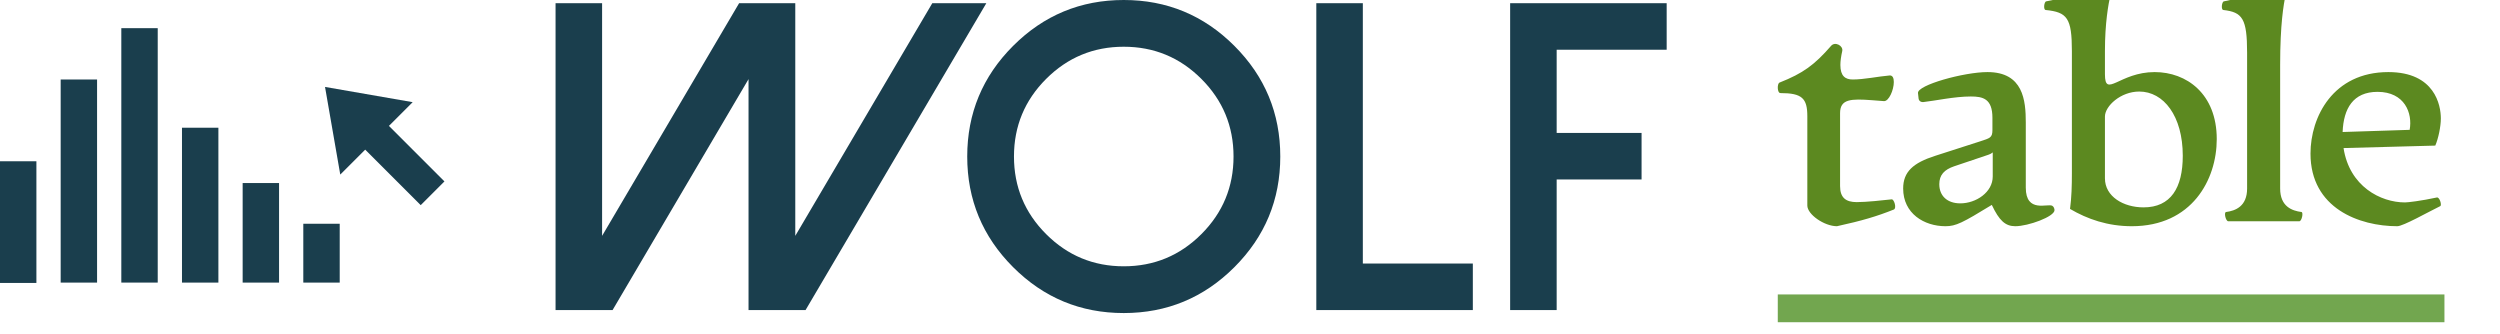
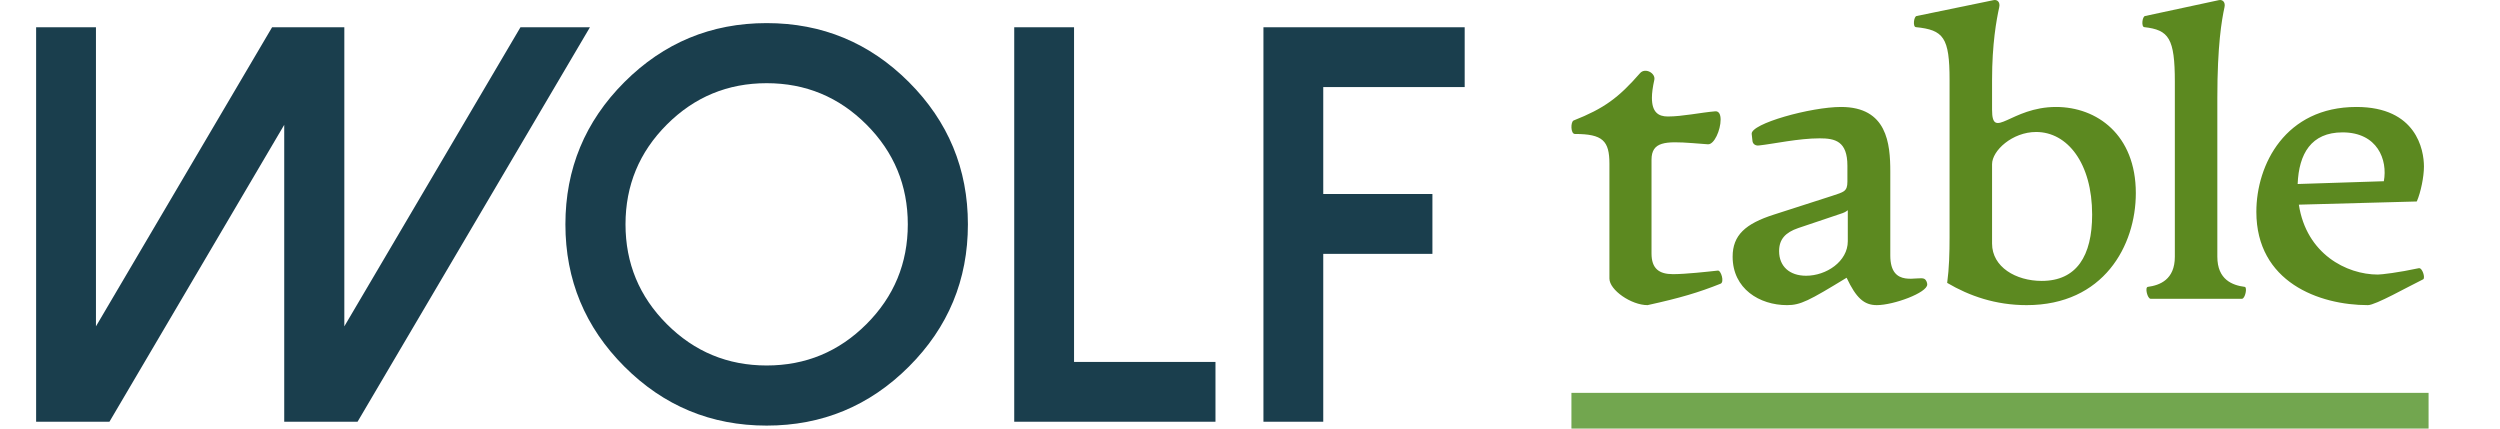
- <svg xmlns="http://www.w3.org/2000/svg" version="1.1" viewBox="0 0 450 60" height="60" width="450">
-   <g transform="matrix(2.5,0,0,2.5,0,-12)" fill="#1a3e4d">
-     <g>
-       <rect x="17.471" y="17.979" width="2.621" height="7.168" />
-       <rect x="21.838" y="20.91" width="2.621" height="4.237" />
-       <rect x="13.103" y="13.996" width="2.621" height="11.151" />
-       <rect x="8.735" y="6.828" width="2.621" height="18.318" />
-       <rect x="4.368" y="10.524" width="2.621" height="14.623" />
-       <rect x="0" y="16.411" width="2.621" height="8.761" />
-       <polygon points="28.003,13.865 29.712,12.156 23.402,11.059 24.499,17.369 26.294,15.574 30.291,19.571 32,17.862" />
-     </g>
-   </g>
-   <g transform="matrix(1.976061,0,0,1.976061,94.94405,-23.23452)" fill="#1a3e4d">
+ <svg xmlns="http://www.w3.org/2000/svg" version="1.1" viewBox="0 0 350 60" height="60" width="350">
+   <g transform="matrix(1.976061,0,0,1.976061,0,-20)" fill="#1a3e4d">
    <path d="M2.559 12.051 l0 27.949 l5.195 0 l12.383 -21.035 l0 21.035 l5.195 0 l16.465 -27.949 l-4.922 0 l-12.48 21.191 l0 -21.191 l-5.117 0 l-12.48 21.191 l0 -21.191 l-4.238 0 z M47.246 18.945 c-1.953 1.953 -2.93 4.31 -2.93 7.07 s0.977 5.117 2.93 7.07 s4.31 2.93 7.07 2.93 s5.117 -0.977 7.07 -2.93 s2.93 -4.31 2.93 -7.07 s-0.977 -5.117 -2.93 -7.07 s-4.31 -2.93 -7.07 -2.93 s-5.117 0.977 -7.07 2.93 z M44.238 36.094 c-2.787 -2.787 -4.18 -6.146 -4.18 -10.078 s1.393 -7.292 4.18 -10.078 s6.146 -4.18 10.078 -4.18 s7.292 1.393 10.078 4.18 s4.18 6.146 4.18 10.078 s-1.393 7.292 -4.18 10.078 s-6.146 4.18 -10.078 4.18 s-7.292 -1.393 -10.078 -4.18 z M71.856 12.051 l0 27.949 l14.258 0 l0 -4.238 l-10.02 0 l0 -23.711 l-4.238 0 z M89.512 12.051 l0 27.949 l4.238 0 l0 -11.895 l7.734 0 l0 -4.238 l-7.734 0 l0 -7.578 l10.02 0 l0 -4.238 l-14.258 0 z" />
  </g>
-   <g transform="matrix(1,0,0,1,320,-20)">
+   <g transform="matrix(1,0,0,1,220,-18)">
    <g transform="matrix(1,0,0,1,0,0)" fill="#72a64f">
      <rect y="0" height="1" width="1" opacity="0" />
      <rect y="73" width="120" height="5" />
    </g>
    <g transform="matrix(1.389971,0,0,1.389971,-1.130346,4.230263)" fill="#5c8920">
      <path d="M8.48 40.64 c-1.64 0 -3.84 -1.52 -3.84 -2.68 l0 -11.56 c0 -2.32 -0.68 -3 -3.48 -3 c-0.44 0 -0.44 -1.24 -0.12 -1.36 c3.04 -1.2 4.52 -2.28 6.68 -4.76 c0.52 -0.6 1.6 0 1.44 0.68 c-0.16 0.72 -0.24 1.32 -0.24 1.8 c0 1.44 0.64 1.88 1.6 1.88 c1.48 0 3.32 -0.4 4.76 -0.52 c0.4 -0.04 0.56 0.32 0.56 0.84 c0 1.04 -0.64 2.52 -1.28 2.48 l-1.56 -0.12 c-2.72 -0.2 -4.12 -0.16 -4.12 1.68 l0 9.44 c0 1.52 0.76 2.08 2.16 2.08 c1.24 0 3.44 -0.24 4.52 -0.36 c0.32 -0.04 0.68 1.16 0.28 1.32 c-2.2 0.88 -4.08 1.44 -7.36 2.16 z M22.53 40.64 c-2.76 0 -5.48 -1.64 -5.48 -4.88 c0 -2.16 1.28 -3.32 4.16 -4.24 l5.84 -1.88 c1.2 -0.4 1.56 -0.44 1.56 -1.44 l0 -1.6 c0 -2.48 -1.24 -2.76 -2.8 -2.76 c-2.12 0 -4.64 0.56 -6.12 0.72 c-0.36 0.04 -0.6 -0.16 -0.64 -0.44 l-0.08 -0.72 c-0.12 -1.04 5.96 -2.72 9 -2.72 c4.64 0 4.96 3.68 4.96 6.52 l0 8.44 c0 3.36 2.88 2 3.44 2.36 c0.2 0.12 0.28 0.4 0.28 0.56 c0 0.84 -3.4 2.08 -5.08 2.08 c-1.28 0 -2.08 -0.72 -3.04 -2.76 c-3.8 2.32 -4.64 2.76 -6 2.76 z M24.45 37.68 c2.04 0 4.2 -1.44 4.2 -3.48 l0 -3.12 c-0.24 0.16 -0.2 0.2 -0.96 0.44 l-4.04 1.36 c-1.28 0.44 -1.92 1.12 -1.92 2.32 c0 1.52 1.04 2.48 2.72 2.48 z M49.62 20.68 c4.12 0 8.04 2.8 8.04 8.68 c0 5.28 -3.24 11.28 -11 11.28 c-3.12 0 -5.76 -0.92 -8 -2.24 c0.2 -1.48 0.24 -3.04 0.24 -4.6 l0 -15.84 c0 -4.28 -0.6 -5.04 -3.4 -5.32 c-0.32 -0.04 -0.2 -1.08 0.08 -1.12 l7.76 -1.6 c0.36 -0.08 0.68 0.2 0.56 0.72 c-0.28 1.28 -0.72 3.68 -0.72 7.32 l0 3 c0 3.16 1.88 -0.28 6.44 -0.28 z M48.18 38.2 c3.52 0 5.08 -2.52 5.08 -6.68 c0 -5.16 -2.48 -8.32 -5.64 -8.32 c-2.4 0 -4.44 1.88 -4.44 3.24 l0 8 c0 2.36 2.4 3.76 5 3.76 z M59.15 40 c-0.32 0 -0.6 -1.16 -0.28 -1.2 c1.2 -0.16 2.72 -0.72 2.72 -3.04 l0 -17.6 c0 -4.4 -0.6 -5.24 -3.08 -5.52 c-0.32 -0.04 -0.2 -1.08 0.08 -1.12 l7.44 -1.6 c0.36 -0.08 0.68 0.2 0.56 0.72 c-0.28 1.28 -0.72 3.84 -0.72 9.12 l0 16 c0 2.32 1.52 2.88 2.76 3.04 c0.28 0.04 0.04 1.2 -0.28 1.2 l-9.2 0 z M86.16 36.92 c0.36 -0.08 0.68 1 0.44 1.12 c-1.56 0.76 -4.8 2.6 -5.56 2.6 c-4.92 0 -11.24 -2.32 -11.24 -9.4 c0 -4.76 2.92 -10.56 10.08 -10.56 c6.04 0 6.8 4.32 6.8 6 c0 1.04 -0.32 2.6 -0.72 3.52 l-11.88 0.32 c0.76 4.96 4.8 7.04 7.96 7.04 c0.36 0 2.08 -0.2 4.12 -0.64 z M78.48 23.24 c-3.16 0 -4.4 2.16 -4.52 5.2 l8.68 -0.28 c0.4 -2.16 -0.64 -4.92 -4.16 -4.92 z" />
    </g>
  </g>
</svg>
